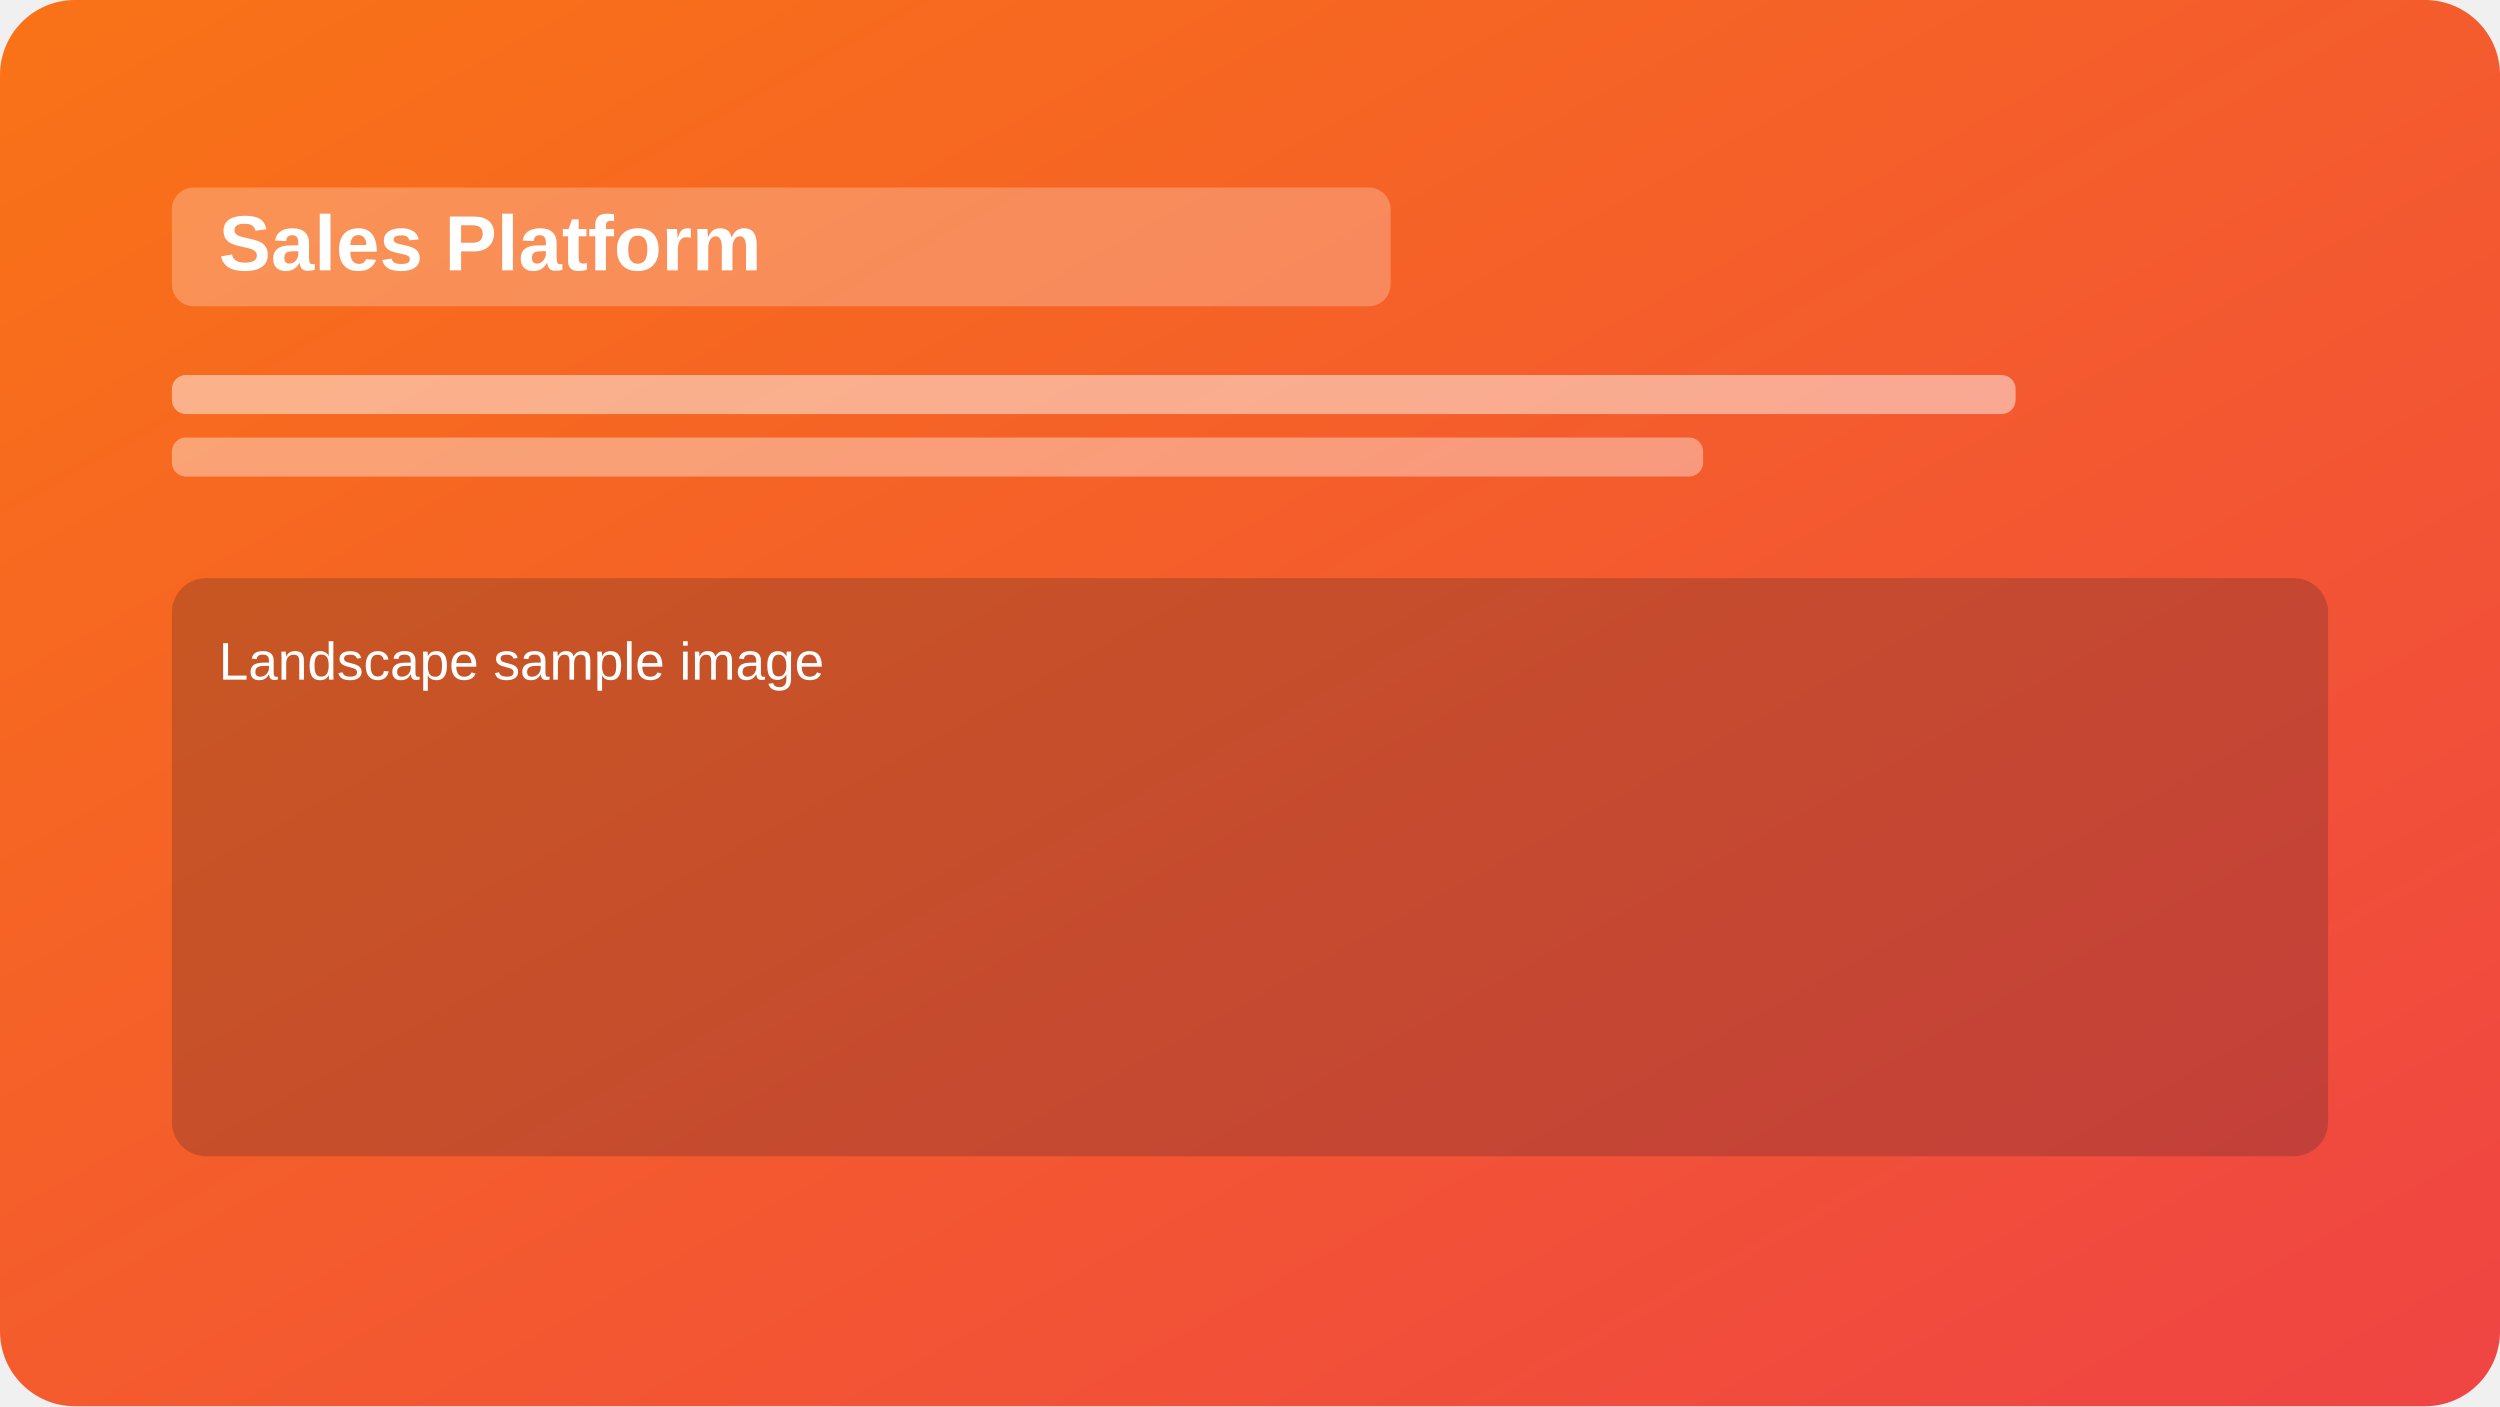
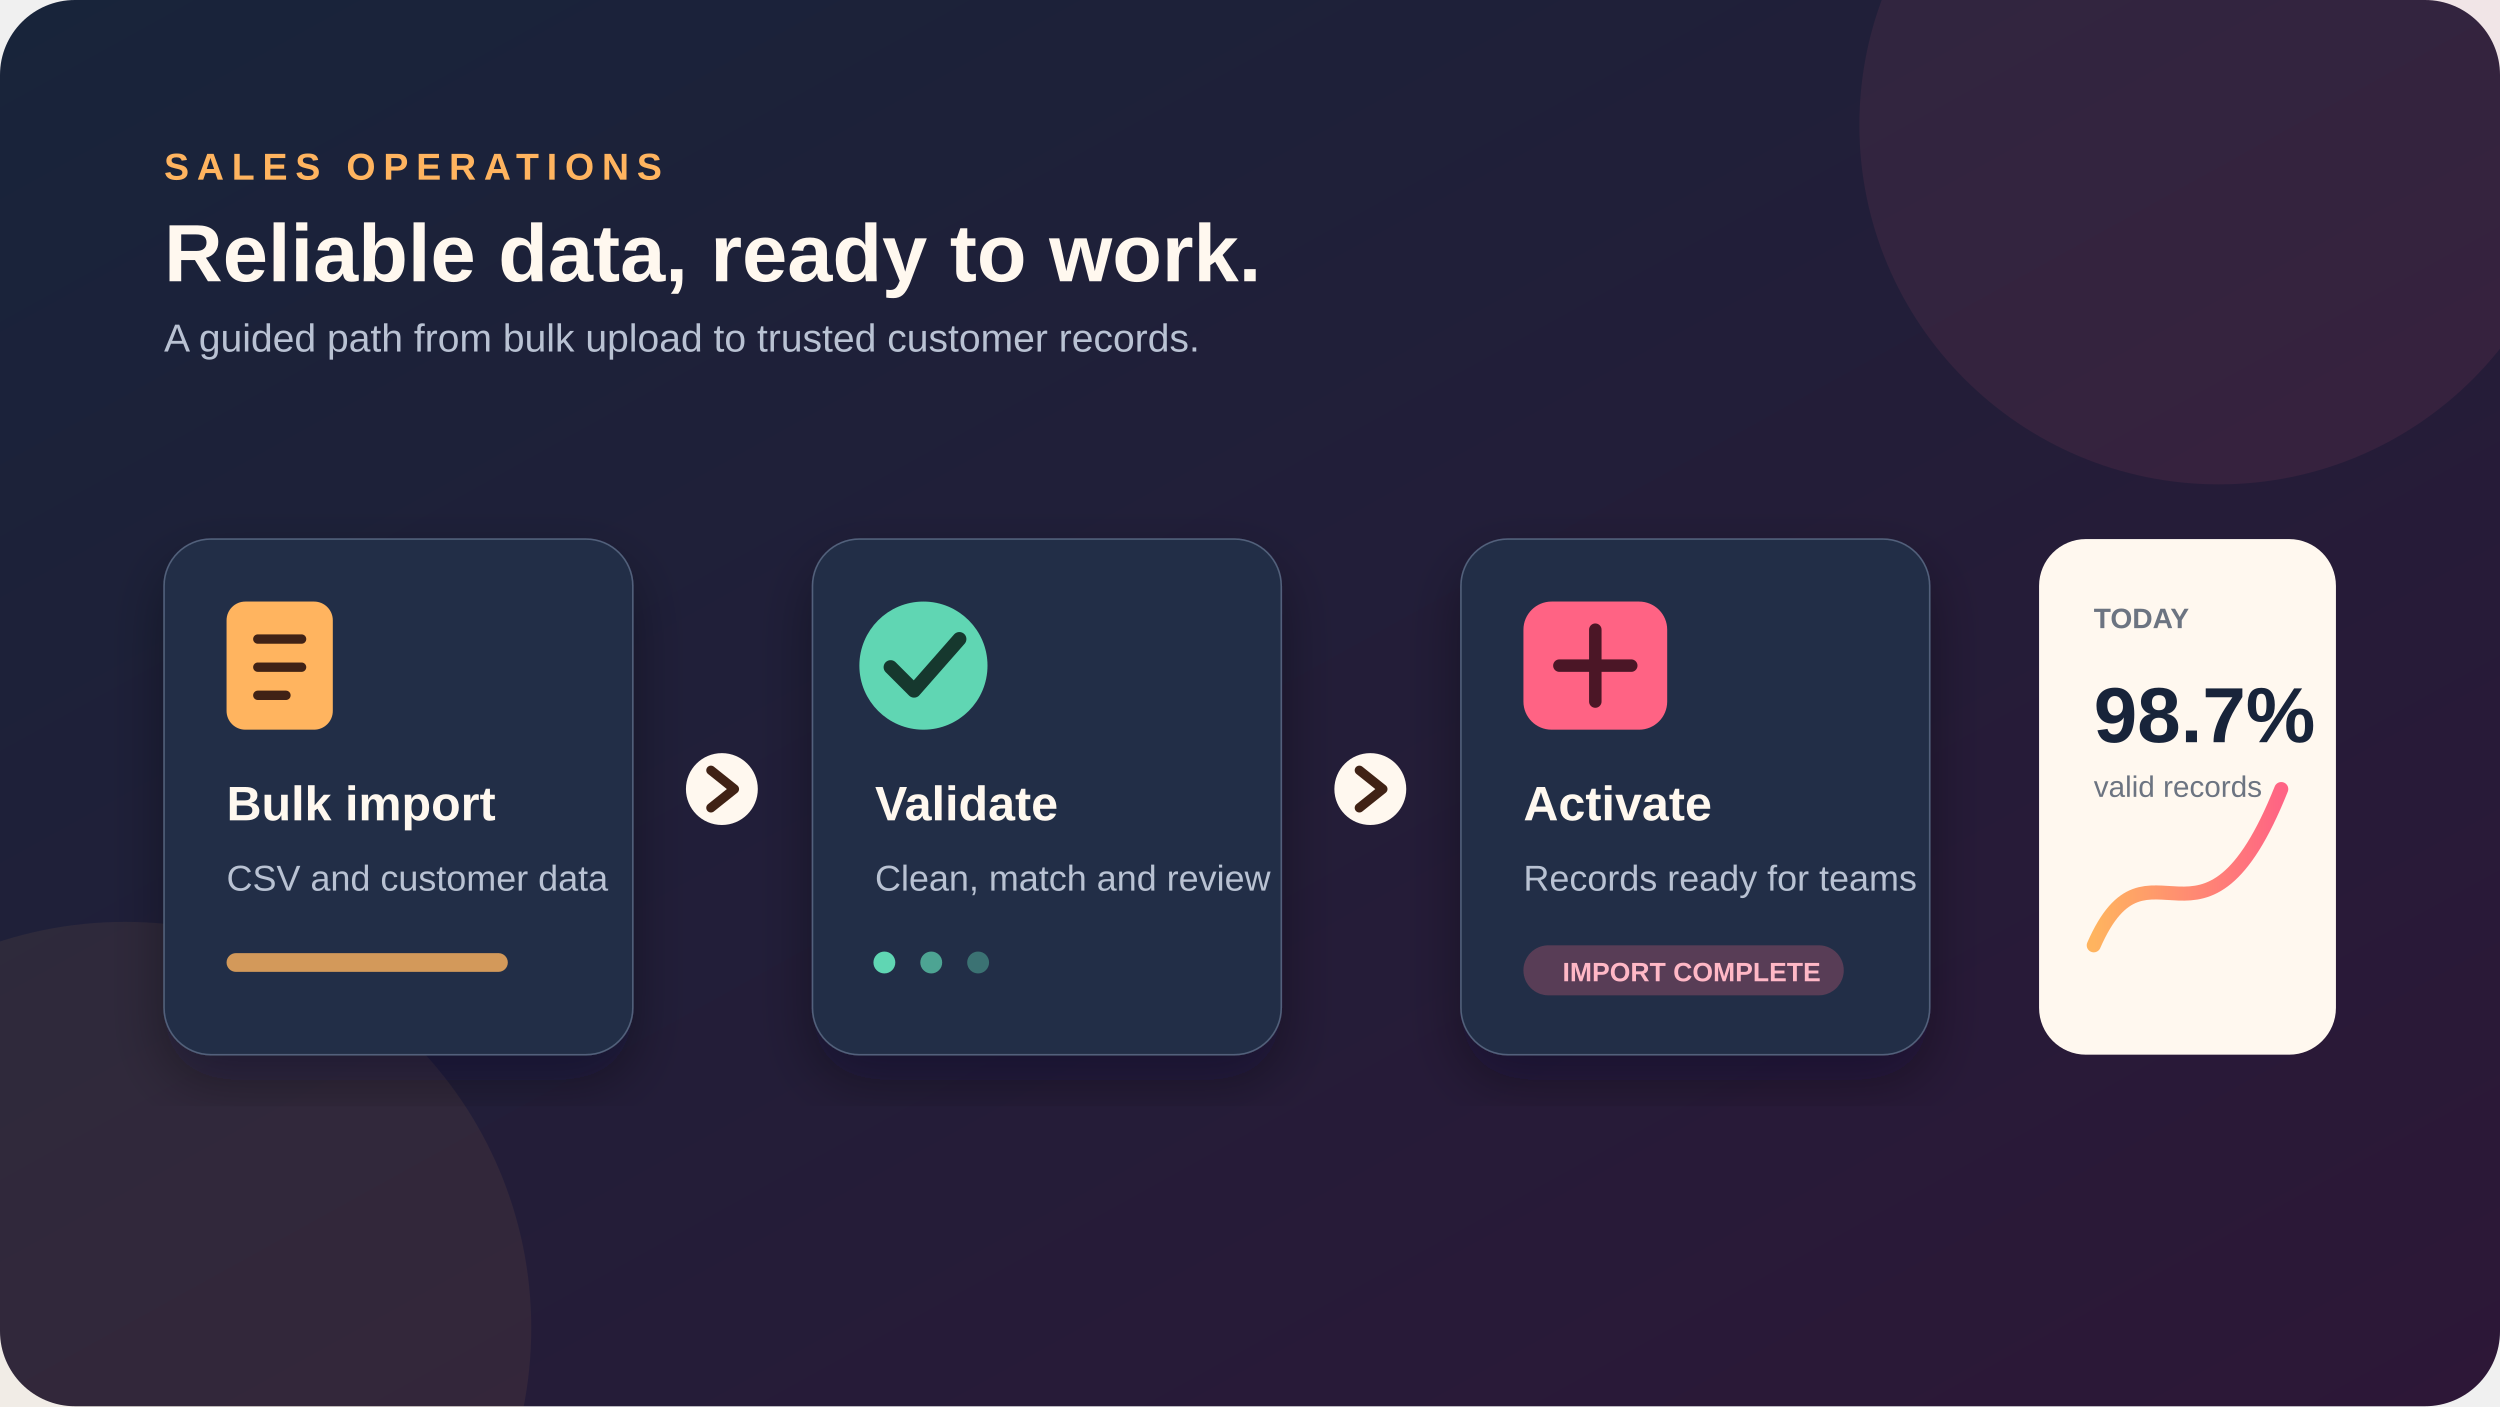
<svg xmlns="http://www.w3.org/2000/svg" width="1600" height="900" viewBox="0 0 1600 900" role="img" aria-labelledby="title desc">
  <defs>
    <linearGradient id="bg" x1="0" y1="0" x2="1" y2="1">
-       <stop offset="0%" stop-color="#f97316" />
-       <stop offset="100%" stop-color="#ef4444" />
+       <stop offset="0%" stop-color="#18243a" />
+       <stop offset="100%" stop-color="#2d1737" />
    </linearGradient>
+     <linearGradient id="flow" x1="0" y1="0" x2="1" y2="0">
+       <stop offset="0%" stop-color="#ffb45f" />
+       <stop offset="100%" stop-color="#ff6484" />
+     </linearGradient>
+     <filter id="shadow">
+       <feDropShadow dx="0" dy="16" stdDeviation="18" flood-color="#080c16" flood-opacity=".35" />
+     </filter>
  </defs>
-   <rect width="1600" height="900" fill="url(#bg)" rx="48" />
-   <rect x="110" y="120" width="780" height="76" rx="14" fill="rgba(255,255,255,0.25)" />
-   <rect x="110" y="240" width="1180" height="25" rx="9" fill="rgba(255,255,255,0.48)" />
-   <rect x="110" y="280" width="980" height="25" rx="9" fill="rgba(255,255,255,0.38)" />
-   <rect x="110" y="370" width="1380" height="370" rx="22" fill="rgba(15,23,42,0.2)" />
-   <text x="140" y="173" fill="white" font-size="50" font-family="Arial, sans-serif" font-weight="700">Sales Platform</text>
-   <text x="140" y="435" fill="white" font-size="34" font-family="Arial, sans-serif">Landscape sample image</text>
+   <rect width="1600" height="900" rx="48" fill="url(#bg)" />
+   <circle cx="1420" cy="80" r="230" fill="#ff6484" opacity=".08" />
+   <circle cx="80" cy="850" r="260" fill="#ffb45f" opacity=".07" />
+   <text x="105" y="115" fill="#ffb45f" font-size="24" font-family="Arial, sans-serif" font-weight="700" letter-spacing="5">SALES OPERATIONS</text>
+   <text x="105" y="180" fill="#fff8ef" font-size="52" font-family="Arial, sans-serif" font-weight="700">Reliable data, ready to work.</text>
+   <text x="105" y="225" fill="#b9c2d3" font-size="25" font-family="Arial, sans-serif">A guided path from bulk upload to trusted customer records.</text>
+   <path d="M330 505H1275" stroke="url(#flow)" stroke-width="12" stroke-linecap="round" opacity=".45" />
+   <g filter="url(#shadow)">
+     <rect x="105" y="345" width="300" height="330" rx="30" fill="#222f47" stroke="#52617b" />
+     <rect x="145" y="385" width="68" height="82" rx="12" fill="#ffb45f" />
+     <path d="M165 409h28M165 427h28M165 445h18" stroke="#402215" stroke-width="6" stroke-linecap="round" />
+     <text x="145" y="525" fill="#fff8ef" font-size="31" font-family="Arial, sans-serif" font-weight="700">Bulk import</text>
+     <text x="145" y="570" fill="#b9c2d3" font-size="23" font-family="Arial, sans-serif">CSV and customer data</text>
+     <rect x="145" y="610" width="180" height="12" rx="6" fill="#ffb45f" opacity=".8" />
+     <rect x="520" y="345" width="300" height="330" rx="30" fill="#222f47" stroke="#52617b" />
+     <circle cx="591" cy="426" r="41" fill="#61d6b3" />
+     <path d="m570 427 15 15 29-33" fill="none" stroke="#12382f" stroke-width="9" stroke-linecap="round" stroke-linejoin="round" />
+     <text x="560" y="525" fill="#fff8ef" font-size="31" font-family="Arial, sans-serif" font-weight="700">Validate</text>
+     <text x="560" y="570" fill="#b9c2d3" font-size="23" font-family="Arial, sans-serif">Clean, match and review</text>
+     <g fill="#61d6b3">
+       <circle cx="566" cy="616" r="7" />
+       <circle cx="596" cy="616" r="7" opacity=".7" />
+       <circle cx="626" cy="616" r="7" opacity=".4" />
+     </g>
+     <rect x="935" y="345" width="300" height="330" rx="30" fill="#222f47" stroke="#52617b" />
+     <rect x="975" y="385" width="92" height="82" rx="18" fill="#ff6484" />
+     <path d="M998 426h46M1021 403v46" stroke="#4b1727" stroke-width="8" stroke-linecap="round" />
+     <text x="975" y="525" fill="#fff8ef" font-size="31" font-family="Arial, sans-serif" font-weight="700">Activate</text>
+     <text x="975" y="570" fill="#b9c2d3" font-size="23" font-family="Arial, sans-serif">Records ready for teams</text>
+     <rect x="975" y="605" width="205" height="32" rx="16" fill="#ff6484" opacity=".25" />
+     <text x="1000" y="628" fill="#ffb8c6" font-size="17" font-family="Arial, sans-serif" font-weight="700">IMPORT COMPLETE</text>
+   </g>
+   <g fill="#fff8ef">
+     <circle cx="462" cy="505" r="23" />
+     <path d="m455 493 15 12-15 12" fill="none" stroke="#402215" stroke-width="6" stroke-linecap="round" stroke-linejoin="round" />
+     <circle cx="877" cy="505" r="23" />
+     <path d="m870 493 15 12-15 12" fill="none" stroke="#402215" stroke-width="6" stroke-linecap="round" stroke-linejoin="round" />
+   </g>
+   <rect x="1305" y="345" width="190" height="330" rx="30" fill="#fff8ef" />
+   <text x="1340" y="402" fill="#6c7481" font-size="18" font-family="Arial, sans-serif" font-weight="700">TODAY</text>
+   <text x="1340" y="475" fill="#18243a" font-size="50" font-family="Arial, sans-serif" font-weight="700">98.7%</text>
+   <text x="1340" y="510" fill="#6c7481" font-size="19" font-family="Arial, sans-serif">valid records</text>
+   <path d="M1340 605c35-80 70 25 120-100" fill="none" stroke="url(#flow)" stroke-width="9" stroke-linecap="round" />
</svg>
